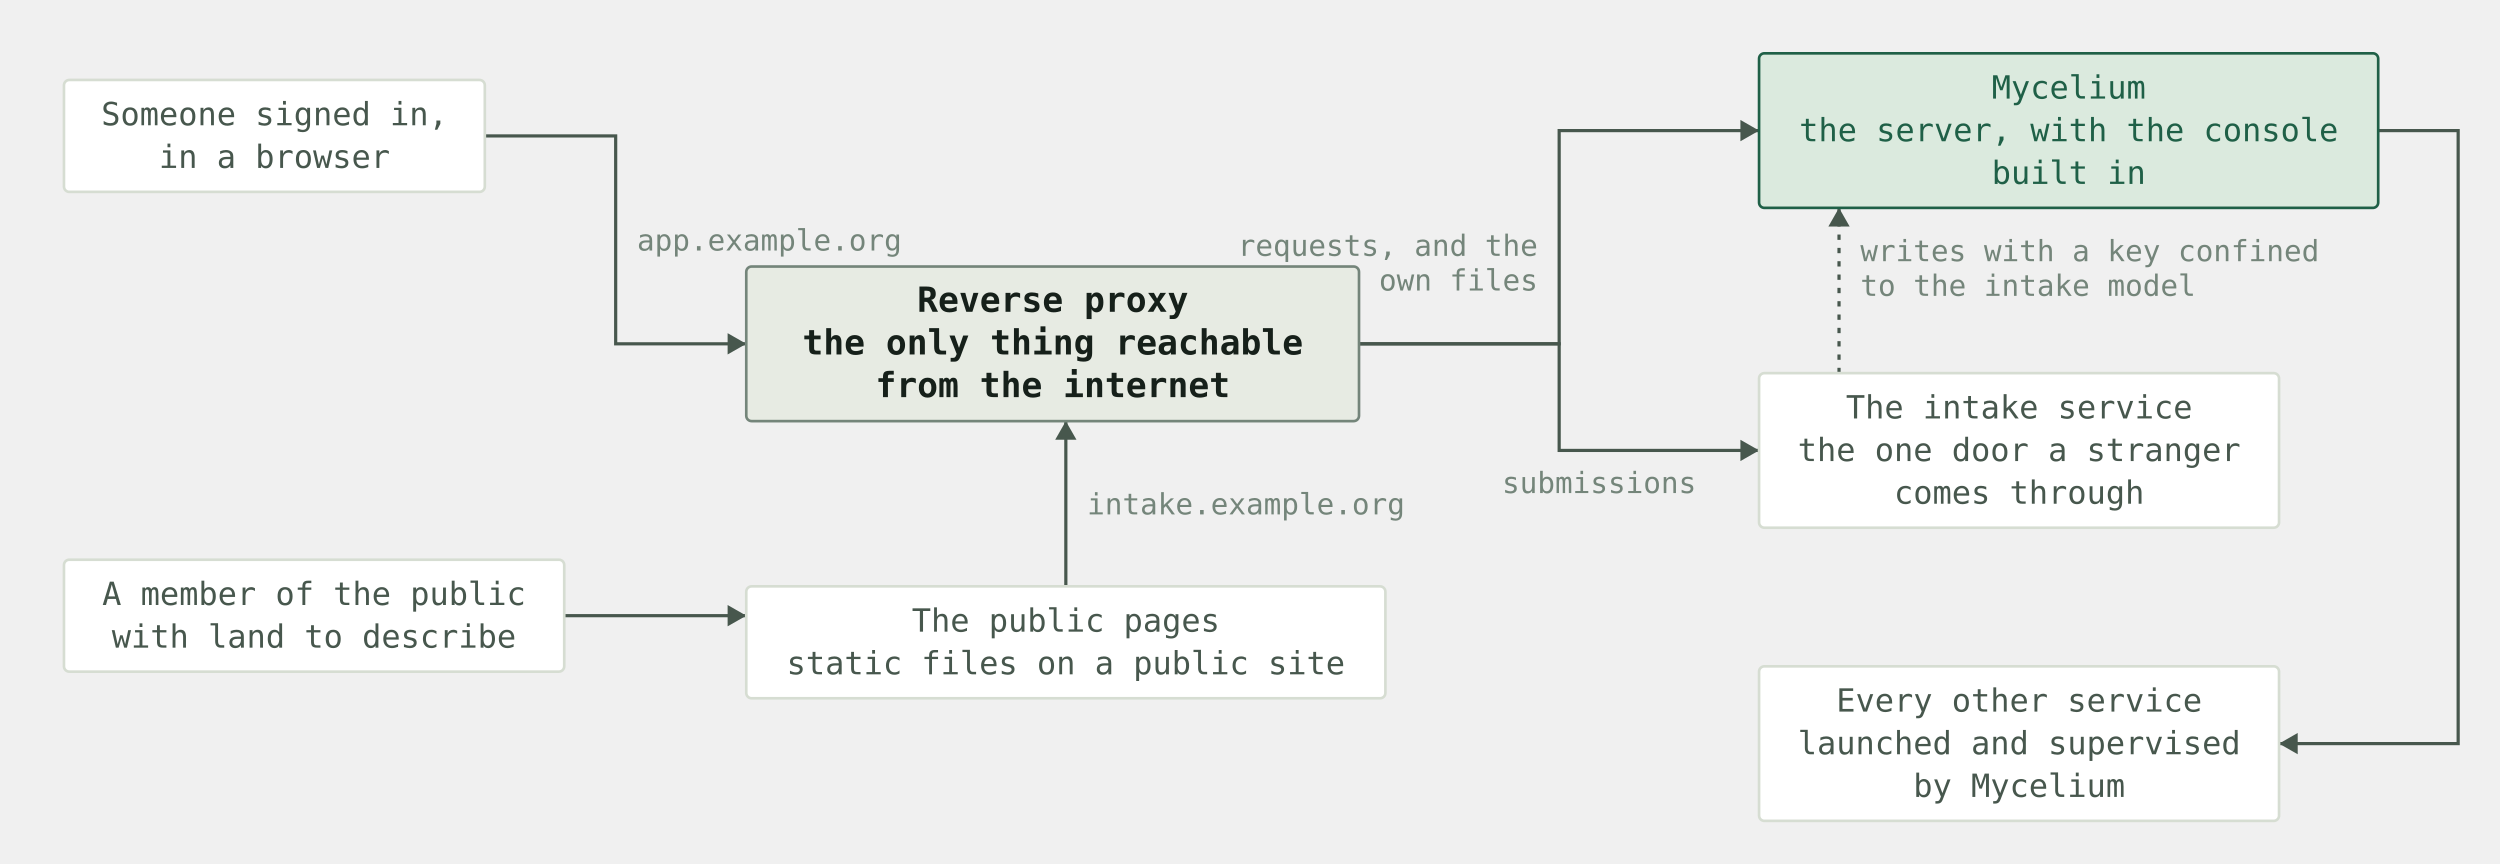
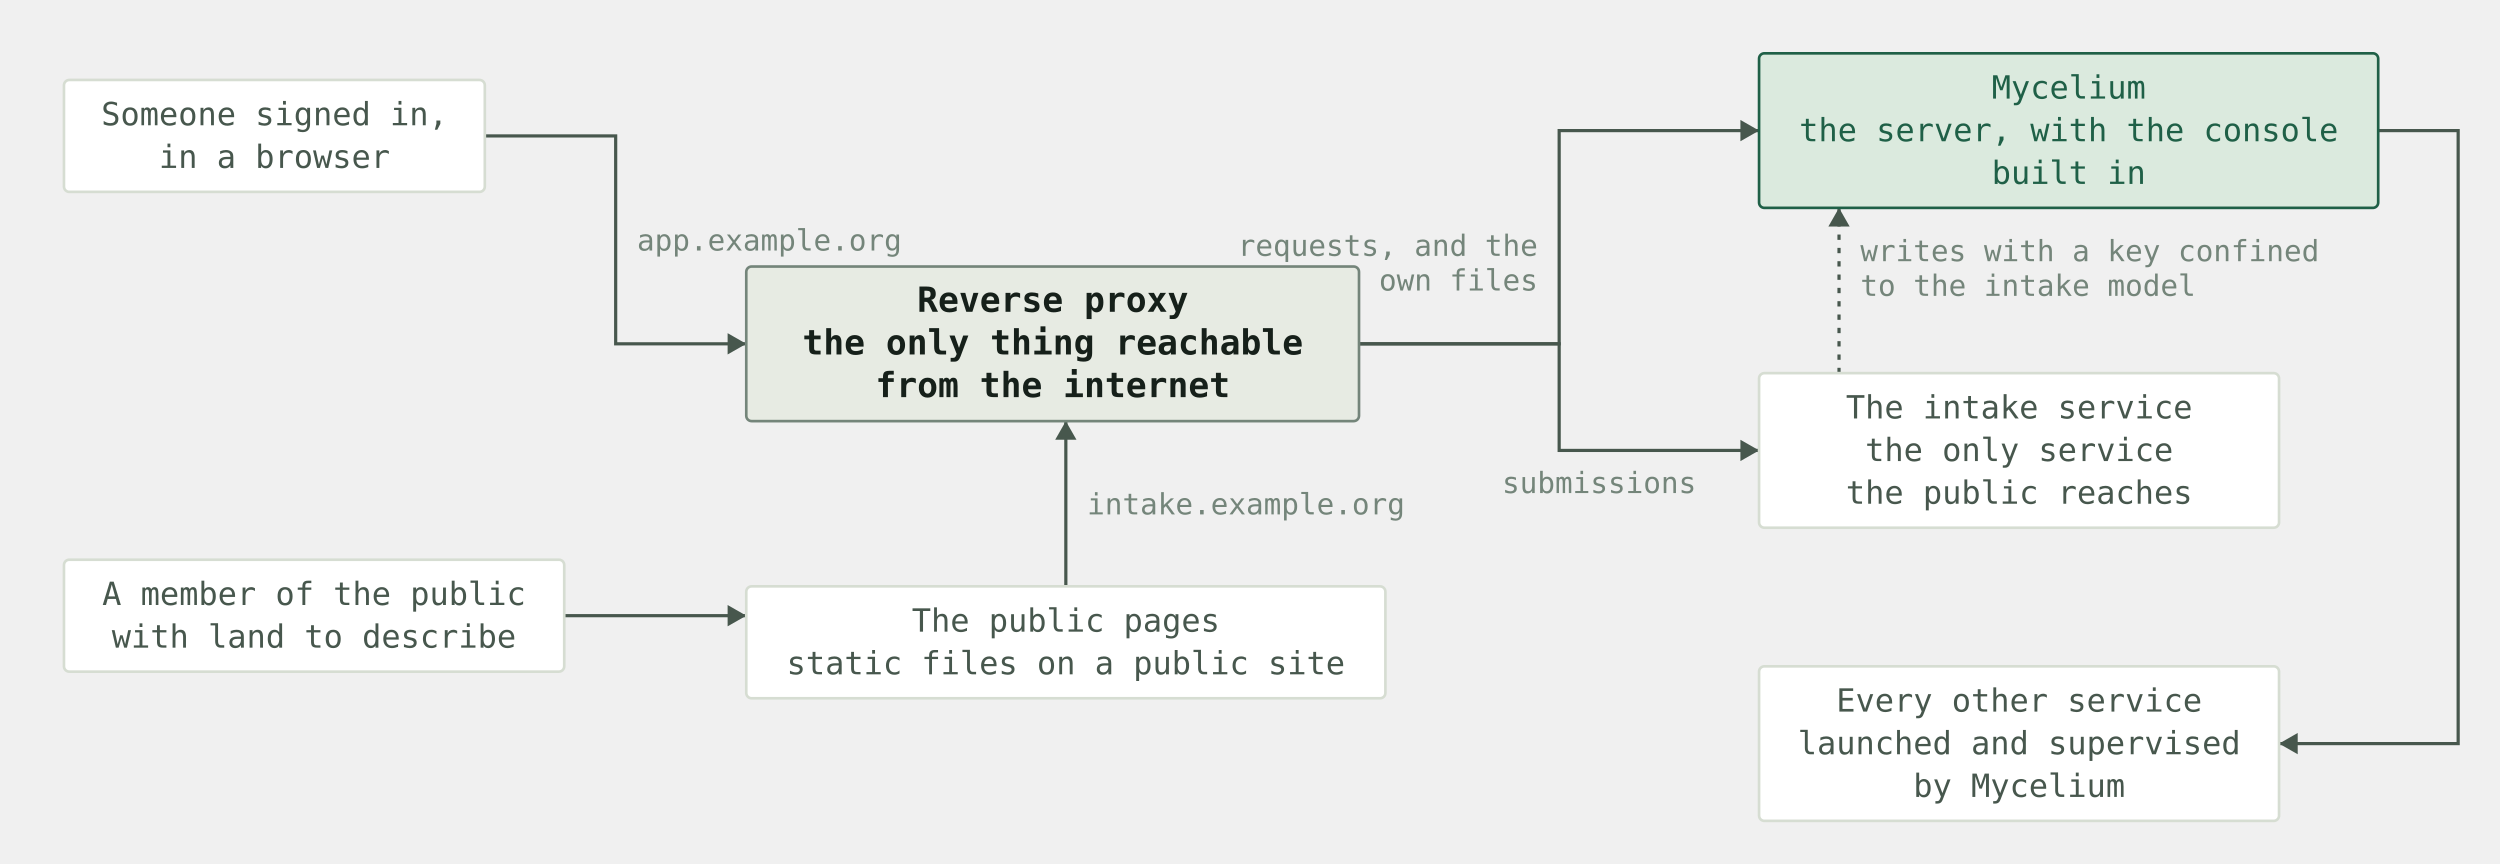
<svg xmlns="http://www.w3.org/2000/svg" viewBox="0 0 938 324" width="938" height="324" font-family="ui-monospace, 'SF Mono', Menlo, Consolas, monospace" role="img" aria-label="A deployment: one proxy hears the internet; everything else answers only on the machine itself.">
  <style>
@media (prefers-color-scheme: dark) {
  [fill="#16201a"] { fill: #e6edf3; }
  [fill="#47574d"] { fill: #b9c4bd; } [stroke="#47574d"] { stroke: #b9c4bd; }
  [fill="#74857a"] { fill: #8fa097; } [stroke="#74857a"] { stroke: #8fa097; }
  [fill="#1f6047"] { fill: #6cc9a0; } [stroke="#1f6047"] { stroke: #6cc9a0; }
  [fill="#46497e"] { fill: #a3a5e6; } [stroke="#46497e"] { stroke: #a3a5e6; }
  [fill="#9a3a20"] { fill: #e8825f; } [stroke="#9a3a20"] { stroke: #e8825f; }
  [stroke="#d6ddd2"] { stroke: #3b463f; }
  [fill="#ffffff"] { fill: #161b22; }
  [fill="#f5f7f3"] { fill: #11161c; }
  [fill="#e7ebe3"] { fill: #252c27; }
  [fill="#dbeade"] { fill: #1b3126; }
  [fill="#e3e4f2"] { fill: #26273d; }
}
</style>
  <path d="M 181.9,51.0 L 231.0,51.0 L 231.0,129.0 L 280.0,129.0" fill="none" stroke="#47574d" stroke-width="1.2" />
  <path d="M 0,0 l -7,-4 l 0,8 z" fill="#47574d" transform="translate(280.0,129.0) rotate(0.0)" />
  <text x="239.0" y="94.0" font-size="11" fill="#74857a" text-anchor="start">app.example.org</text>
  <path d="M 211.7,231.0 L 280.0,231.0" fill="none" stroke="#47574d" stroke-width="1.2" />
  <path d="M 0,0 l -7,-4 l 0,8 z" fill="#47574d" transform="translate(280.0,231.0) rotate(0.0)" />
  <path d="M 399.9,220.0 L 399.9,158.0" fill="none" stroke="#47574d" stroke-width="1.2" />
  <path d="M 0,0 l -7,-4 l 0,8 z" fill="#47574d" transform="translate(399.9,158.0) rotate(-90.0)" />
  <text x="407.9" y="193.0" font-size="11" fill="#74857a" text-anchor="start">intake.example.org</text>
  <path d="M 509.9,129.0 L 585.0,129.0 L 585.0,49.0 L 660.0,49.0" fill="none" stroke="#47574d" stroke-width="1.2" />
  <path d="M 0,0 l -7,-4 l 0,8 z" fill="#47574d" transform="translate(660.0,49.0) rotate(0.0)" />
  <text x="577.0" y="96.0" font-size="11" fill="#74857a" text-anchor="end">requests, and the</text>
  <text x="577.0" y="109.0" font-size="11" fill="#74857a" text-anchor="end">console's own files</text>
  <path d="M 509.9,129.0 L 585.0,129.0 L 585.0,169.0 L 660.0,169.0" fill="none" stroke="#47574d" stroke-width="1.2" />
  <path d="M 0,0 l -7,-4 l 0,8 z" fill="#47574d" transform="translate(660.0,169.0) rotate(0.0)" />
  <text x="600.0" y="185.0" font-size="11" fill="#74857a" text-anchor="middle">submissions</text>
  <path d="M 892.3,49.0 L 922.3,49.0 L 922.3,279.0 L 855.1,279.0" fill="none" stroke="#47574d" stroke-width="1.2" />
  <path d="M 0,0 l -7,-4 l 0,8 z" fill="#47574d" transform="translate(855.1,279.0) rotate(180.0)" />
  <path d="M 690.0,140.0 L 690.0,78.0" fill="none" stroke="#47574d" stroke-width="1.2" stroke-dasharray="2 3" />
  <path d="M 0,0 l -7,-4 l 0,8 z" fill="#47574d" transform="translate(690.0,78.0) rotate(-90.0)" />
  <text x="698.0" y="98.0" font-size="11" fill="#74857a" text-anchor="start">writes with a key confined</text>
  <text x="698.0" y="111.0" font-size="11" fill="#74857a" text-anchor="start">to the intake model</text>
  <rect x="24.0" y="30.0" width="157.9" height="42.0" rx="2" fill="#ffffff" stroke="#d6ddd2" />
  <text x="103.0" y="47.0" font-size="12" font-weight="normal" fill="#47574d" text-anchor="middle">Someone signed in,</text>
  <text x="103.0" y="63.0" font-size="12" font-weight="normal" fill="#47574d" text-anchor="middle">in a browser</text>
  <rect x="24.0" y="210.0" width="187.7" height="42.0" rx="2" fill="#ffffff" stroke="#d6ddd2" />
  <text x="117.8" y="227.0" font-size="12" font-weight="normal" fill="#47574d" text-anchor="middle">A member of the public</text>
  <text x="117.8" y="243.0" font-size="12" font-weight="normal" fill="#47574d" text-anchor="middle">with land to describe</text>
  <rect x="280.0" y="100.0" width="229.9" height="58.0" rx="2" fill="#e7ebe3" stroke="#74857a" />
  <text x="395.0" y="117.0" font-size="13" font-weight="700" fill="#16201a" text-anchor="middle">Reverse proxy</text>
  <text x="395.0" y="133.0" font-size="13" font-weight="700" fill="#16201a" text-anchor="middle">the only thing reachable</text>
  <text x="395.0" y="149.0" font-size="13" font-weight="700" fill="#16201a" text-anchor="middle">from the internet</text>
  <rect x="280.0" y="220.0" width="239.8" height="42.0" rx="2" fill="#ffffff" stroke="#d6ddd2" />
  <text x="399.9" y="237.0" font-size="12" font-weight="normal" fill="#47574d" text-anchor="middle">The public pages</text>
  <text x="399.9" y="253.0" font-size="12" font-weight="normal" fill="#47574d" text-anchor="middle">static files on a public site</text>
  <rect x="660.0" y="20.0" width="232.3" height="58.0" rx="2" fill="#dbeade" stroke="#1f6047" />
  <text x="776.2" y="37.0" font-size="12" font-weight="normal" fill="#1f6047" text-anchor="middle">Mycelium</text>
  <text x="776.2" y="53.0" font-size="12" font-weight="normal" fill="#1f6047" text-anchor="middle">the server, with the console</text>
  <text x="776.2" y="69.0" font-size="12" font-weight="normal" fill="#1f6047" text-anchor="middle">built in</text>
  <rect x="660.0" y="140.0" width="195.1" height="58.0" rx="2" fill="#ffffff" stroke="#d6ddd2" />
  <text x="757.6" y="157.0" font-size="12" font-weight="normal" fill="#47574d" text-anchor="middle">The intake service</text>
-   <text x="757.6" y="173.0" font-size="12" font-weight="normal" fill="#47574d" text-anchor="middle">the one door a stranger</text>
-   <text x="757.6" y="189.0" font-size="12" font-weight="normal" fill="#47574d" text-anchor="middle">comes through</text>
+   <text x="757.6" y="173.0" font-size="12" font-weight="normal" fill="#47574d" text-anchor="middle">the only service</text>
+   <text x="757.6" y="189.0" font-size="12" font-weight="normal" fill="#47574d" text-anchor="middle">the public reaches</text>
  <rect x="660.0" y="250.0" width="195.1" height="58.0" rx="2" fill="#ffffff" stroke="#d6ddd2" />
  <text x="757.6" y="267.0" font-size="12" font-weight="normal" fill="#47574d" text-anchor="middle">Every other service</text>
  <text x="757.6" y="283.0" font-size="12" font-weight="normal" fill="#47574d" text-anchor="middle">launched and supervised</text>
  <text x="757.6" y="299.0" font-size="12" font-weight="normal" fill="#47574d" text-anchor="middle">by Mycelium</text>
</svg>
